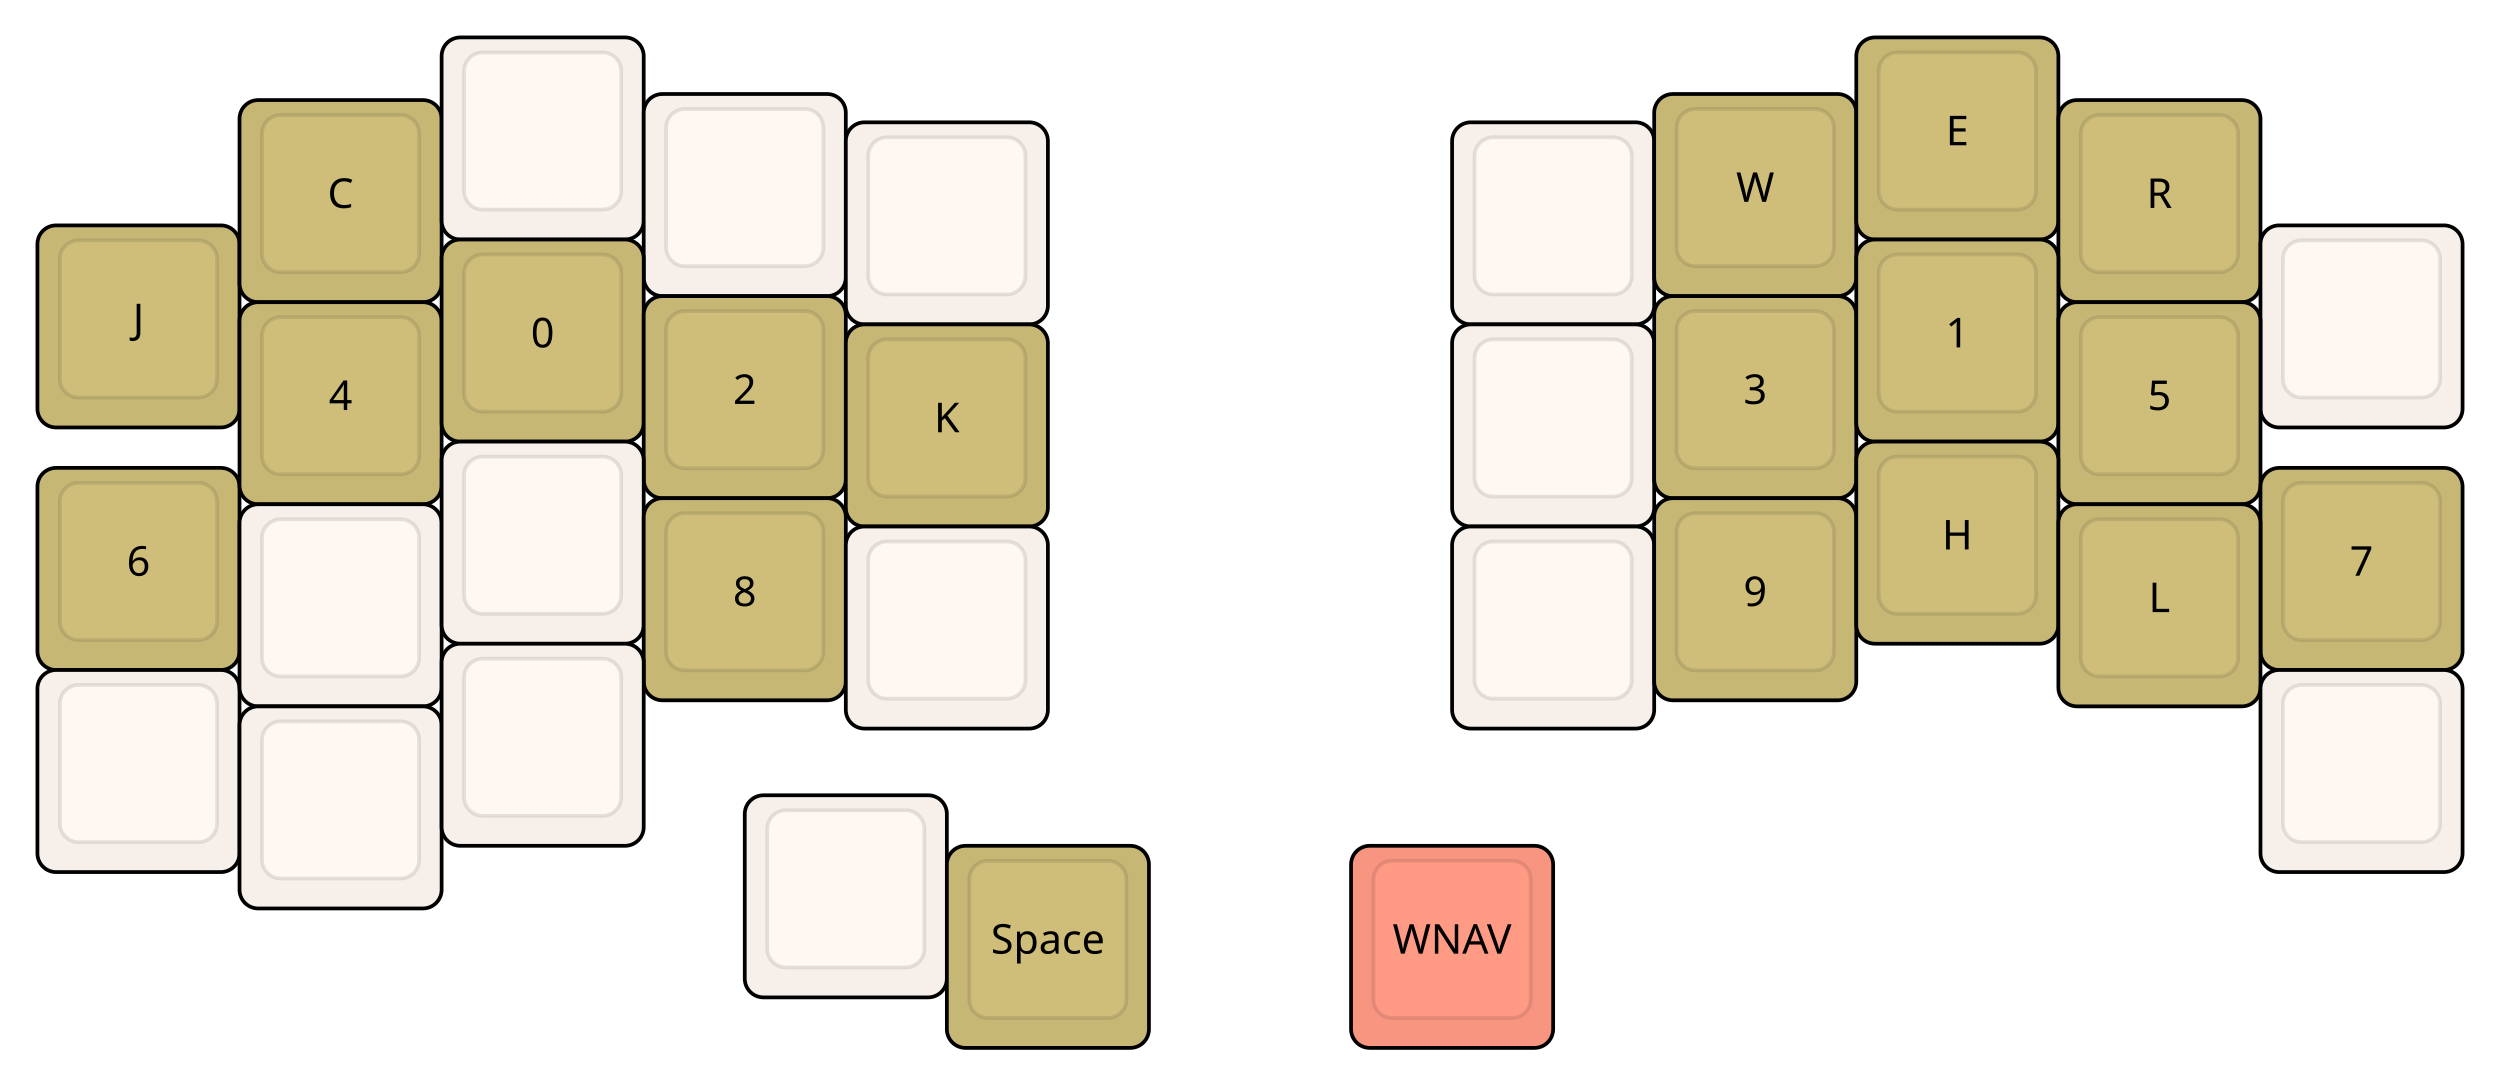
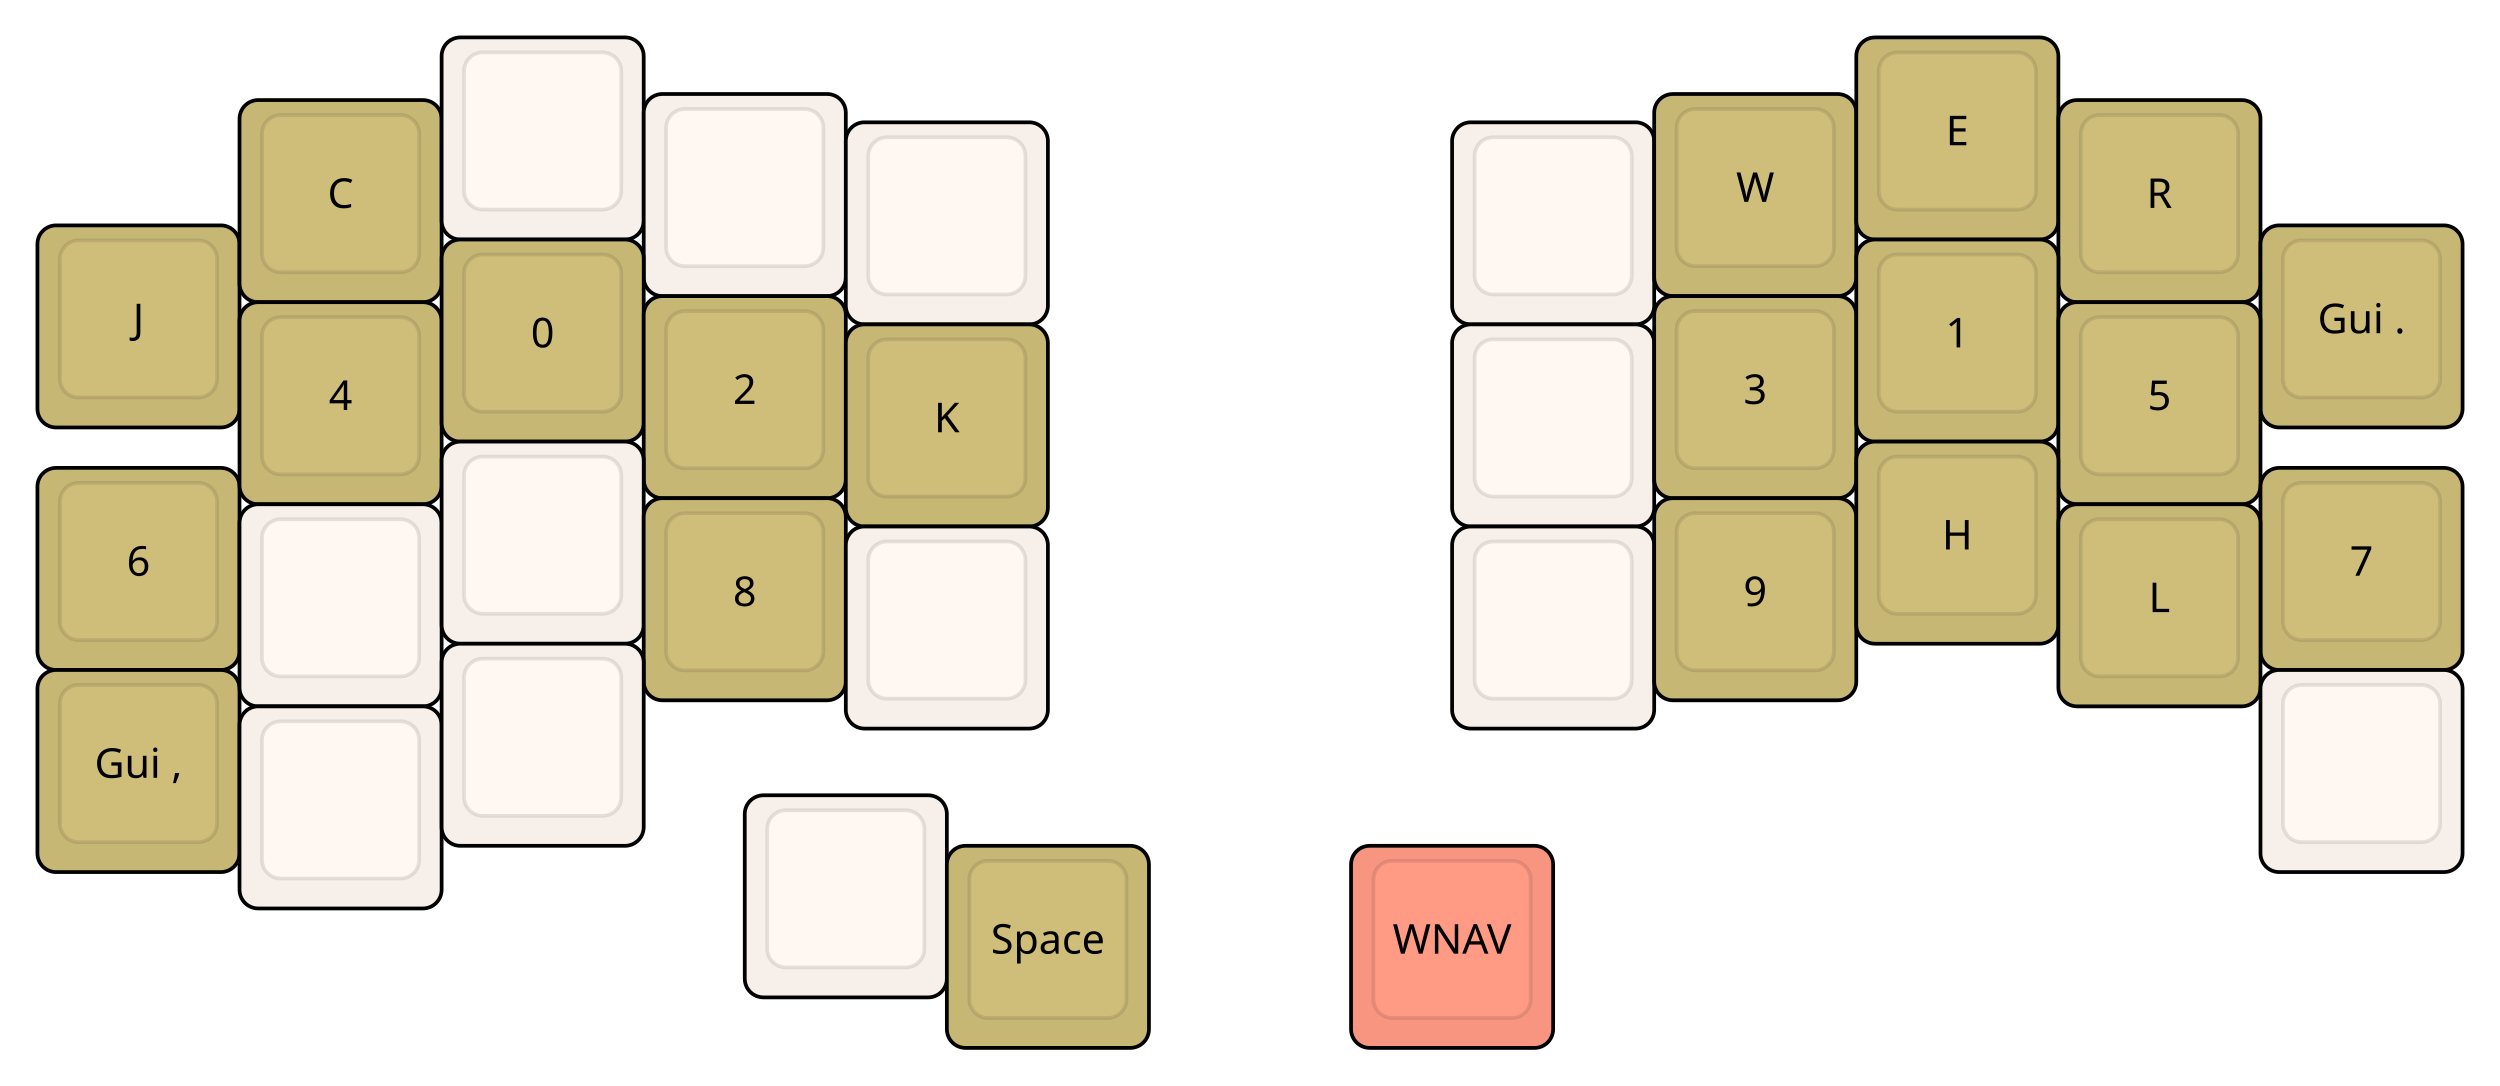
<svg xmlns="http://www.w3.org/2000/svg" width="668px" class="keymap cybershard" height="290x" viewBox="0 0 668 290">
  <style type="text/css">
    .keycap .border { stroke: black; stroke-width: 1; }
    .keycap .inner.border { stroke: rgba(0,0,0,.1); }
    .keycap { font-family: sans-serif; font-size: 11px }
    .keycap .sub { font-size: 9px }
    .combos .keycap { font-size: 8px }
  </style>
  <g class="keycap mod_implicit">
    <rect x="10" y="60.22" width="54" height="54" rx="5" fill="#c6b775" class="outer border" />
    <rect x="16" y="64.22" width="42" height="42" rx="5" fill="#cebe7a" class="inner border" />
    <text x="37" y="85.22" text-anchor="middle" dominant-baseline="middle" class="main">
      <tspan x="37" dy="0">J</tspan>
    </text>
  </g>
  <g class="keycap mod_implicit">
    <rect x="64" y="26.74" width="54" height="54" rx="5" fill="#c6b775" class="outer border" />
    <rect x="70" y="30.74" width="42" height="42" rx="5" fill="#cebe7a" class="inner border" />
    <text x="91" y="51.74" text-anchor="middle" dominant-baseline="middle" class="main">
      <tspan x="91" dy="0">C</tspan>
    </text>
  </g>
  <g class="keycap blank">
    <rect x="118" y="10" width="54" height="54" rx="5" fill="#f7f0ea" class="outer border" />
    <rect x="124" y="14" width="42" height="42" rx="5" fill="#fff7f1" class="inner border" />
  </g>
  <g class="keycap blank">
    <rect x="172" y="25.12" width="54" height="54" rx="5" fill="#f7f0ea" class="outer border" />
    <rect x="178" y="29.12" width="42" height="42" rx="5" fill="#fff7f1" class="inner border" />
  </g>
  <g class="keycap blank">
    <rect x="226" y="32.68" width="54" height="54" rx="5" fill="#f7f0ea" class="outer border" />
    <rect x="232" y="36.68" width="42" height="42" rx="5" fill="#fff7f1" class="inner border" />
  </g>
  <g class="keycap blank">
    <rect x="388" y="32.68" width="54" height="54" rx="5" fill="#f7f0ea" class="outer border" />
    <rect x="394" y="36.68" width="42" height="42" rx="5" fill="#fff7f1" class="inner border" />
  </g>
  <g class="keycap mod_implicit">
    <rect x="442" y="25.12" width="54" height="54" rx="5" fill="#c6b775" class="outer border" />
    <rect x="448" y="29.12" width="42" height="42" rx="5" fill="#cebe7a" class="inner border" />
    <text x="469" y="50.12" text-anchor="middle" dominant-baseline="middle" class="main">
      <tspan x="469" dy="0">W</tspan>
    </text>
  </g>
  <g class="keycap mod_implicit">
    <rect x="496" y="10" width="54" height="54" rx="5" fill="#c6b775" class="outer border" />
    <rect x="502" y="14" width="42" height="42" rx="5" fill="#cebe7a" class="inner border" />
    <text x="523" y="35" text-anchor="middle" dominant-baseline="middle" class="main">
      <tspan x="523" dy="0">E</tspan>
    </text>
  </g>
  <g class="keycap mod_implicit">
    <rect x="550" y="26.74" width="54" height="54" rx="5" fill="#c6b775" class="outer border" />
    <rect x="556" y="30.74" width="42" height="42" rx="5" fill="#cebe7a" class="inner border" />
    <text x="577" y="51.74" text-anchor="middle" dominant-baseline="middle" class="main">
      <tspan x="577" dy="0">R</tspan>
    </text>
  </g>
-   <g class="keycap blank">
-     <rect x="604" y="60.22" width="54" height="54" rx="5" fill="#f7f0ea" class="outer border" />
-     <rect x="610" y="64.22" width="42" height="42" rx="5" fill="#fff7f1" class="inner border" />
+   <g class="keycap mod_implicit">
+     <rect x="604" y="60.22" width="54" height="54" rx="5" fill="#c6b775" class="outer border" />
+     <rect x="610" y="64.22" width="42" height="42" rx="5" fill="#cebe7a" class="inner border" />
+     <text x="631" y="85.22" text-anchor="middle" dominant-baseline="middle" class="main">
+       <tspan x="631" dy="0">Gui .</tspan>
+     </text>
  </g>
  <g class="keycap mod_implicit">
    <rect x="10" y="125.02" width="54" height="54" rx="5" fill="#c6b775" class="outer border" />
    <rect x="16" y="129.02" width="42" height="42" rx="5" fill="#cebe7a" class="inner border" />
    <text x="37" y="150.02" text-anchor="middle" dominant-baseline="middle" class="main">
      <tspan x="37" dy="0">6</tspan>
    </text>
  </g>
  <g class="keycap mod_implicit">
    <rect x="64" y="80.74" width="54" height="54" rx="5" fill="#c6b775" class="outer border" />
    <rect x="70" y="84.74" width="42" height="42" rx="5" fill="#cebe7a" class="inner border" />
    <text x="91" y="105.74" text-anchor="middle" dominant-baseline="middle" class="main">
      <tspan x="91" dy="0">4</tspan>
    </text>
  </g>
  <g class="keycap mod_implicit">
    <rect x="118" y="64" width="54" height="54" rx="5" fill="#c6b775" class="outer border" />
    <rect x="124" y="68" width="42" height="42" rx="5" fill="#cebe7a" class="inner border" />
    <text x="145" y="89" text-anchor="middle" dominant-baseline="middle" class="main">
      <tspan x="145" dy="0">0</tspan>
    </text>
  </g>
  <g class="keycap mod_implicit">
    <rect x="172" y="79.12" width="54" height="54" rx="5" fill="#c6b775" class="outer border" />
    <rect x="178" y="83.12" width="42" height="42" rx="5" fill="#cebe7a" class="inner border" />
    <text x="199" y="104.12" text-anchor="middle" dominant-baseline="middle" class="main">
      <tspan x="199" dy="0">2</tspan>
    </text>
  </g>
  <g class="keycap mod_implicit">
    <rect x="226" y="86.68" width="54" height="54" rx="5" fill="#c6b775" class="outer border" />
    <rect x="232" y="90.68" width="42" height="42" rx="5" fill="#cebe7a" class="inner border" />
    <text x="253" y="111.68" text-anchor="middle" dominant-baseline="middle" class="main">
      <tspan x="253" dy="0">K</tspan>
    </text>
  </g>
  <g class="keycap blank">
    <rect x="388" y="86.68" width="54" height="54" rx="5" fill="#f7f0ea" class="outer border" />
    <rect x="394" y="90.68" width="42" height="42" rx="5" fill="#fff7f1" class="inner border" />
  </g>
  <g class="keycap mod_implicit">
    <rect x="442" y="79.12" width="54" height="54" rx="5" fill="#c6b775" class="outer border" />
    <rect x="448" y="83.12" width="42" height="42" rx="5" fill="#cebe7a" class="inner border" />
    <text x="469" y="104.12" text-anchor="middle" dominant-baseline="middle" class="main">
      <tspan x="469" dy="0">3</tspan>
    </text>
  </g>
  <g class="keycap mod_implicit">
    <rect x="496" y="64" width="54" height="54" rx="5" fill="#c6b775" class="outer border" />
    <rect x="502" y="68" width="42" height="42" rx="5" fill="#cebe7a" class="inner border" />
    <text x="523" y="89" text-anchor="middle" dominant-baseline="middle" class="main">
      <tspan x="523" dy="0">1</tspan>
    </text>
  </g>
  <g class="keycap mod_implicit">
    <rect x="550" y="80.74" width="54" height="54" rx="5" fill="#c6b775" class="outer border" />
    <rect x="556" y="84.74" width="42" height="42" rx="5" fill="#cebe7a" class="inner border" />
    <text x="577" y="105.74" text-anchor="middle" dominant-baseline="middle" class="main">
      <tspan x="577" dy="0">5</tspan>
    </text>
  </g>
  <g class="keycap mod_implicit">
    <rect x="604" y="125.02" width="54" height="54" rx="5" fill="#c6b775" class="outer border" />
    <rect x="610" y="129.02" width="42" height="42" rx="5" fill="#cebe7a" class="inner border" />
    <text x="631" y="150.02" text-anchor="middle" dominant-baseline="middle" class="main">
      <tspan x="631" dy="0">7</tspan>
    </text>
  </g>
-   <g class="keycap blank">
-     <rect x="10" y="179.02" width="54" height="54" rx="5" fill="#f7f0ea" class="outer border" />
-     <rect x="16" y="183.02" width="42" height="42" rx="5" fill="#fff7f1" class="inner border" />
+   <g class="keycap mod_implicit">
+     <rect x="10" y="179.02" width="54" height="54" rx="5" fill="#c6b775" class="outer border" />
+     <rect x="16" y="183.02" width="42" height="42" rx="5" fill="#cebe7a" class="inner border" />
+     <text x="37" y="204.02" text-anchor="middle" dominant-baseline="middle" class="main">
+       <tspan x="37" dy="0">Gui ,</tspan>
+     </text>
  </g>
  <g class="keycap blank">
    <rect x="64" y="134.74" width="54" height="54" rx="5" fill="#f7f0ea" class="outer border" />
    <rect x="70" y="138.74" width="42" height="42" rx="5" fill="#fff7f1" class="inner border" />
  </g>
  <g class="keycap blank">
    <rect x="118" y="118" width="54" height="54" rx="5" fill="#f7f0ea" class="outer border" />
    <rect x="124" y="122" width="42" height="42" rx="5" fill="#fff7f1" class="inner border" />
  </g>
  <g class="keycap mod_implicit">
    <rect x="172" y="133.12" width="54" height="54" rx="5" fill="#c6b775" class="outer border" />
    <rect x="178" y="137.12" width="42" height="42" rx="5" fill="#cebe7a" class="inner border" />
    <text x="199" y="158.12" text-anchor="middle" dominant-baseline="middle" class="main">
      <tspan x="199" dy="0">8</tspan>
    </text>
  </g>
  <g class="keycap blank">
    <rect x="226" y="140.68" width="54" height="54" rx="5" fill="#f7f0ea" class="outer border" />
    <rect x="232" y="144.68" width="42" height="42" rx="5" fill="#fff7f1" class="inner border" />
  </g>
  <g class="keycap blank">
    <rect x="388" y="140.68" width="54" height="54" rx="5" fill="#f7f0ea" class="outer border" />
    <rect x="394" y="144.68" width="42" height="42" rx="5" fill="#fff7f1" class="inner border" />
  </g>
  <g class="keycap mod_implicit">
    <rect x="442" y="133.12" width="54" height="54" rx="5" fill="#c6b775" class="outer border" />
    <rect x="448" y="137.12" width="42" height="42" rx="5" fill="#cebe7a" class="inner border" />
    <text x="469" y="158.12" text-anchor="middle" dominant-baseline="middle" class="main">
      <tspan x="469" dy="0">9</tspan>
    </text>
  </g>
  <g class="keycap mod_implicit">
    <rect x="496" y="118" width="54" height="54" rx="5" fill="#c6b775" class="outer border" />
    <rect x="502" y="122" width="42" height="42" rx="5" fill="#cebe7a" class="inner border" />
    <text x="523" y="143" text-anchor="middle" dominant-baseline="middle" class="main">
      <tspan x="523" dy="0">H</tspan>
    </text>
  </g>
  <g class="keycap mod_implicit">
    <rect x="550" y="134.74" width="54" height="54" rx="5" fill="#c6b775" class="outer border" />
    <rect x="556" y="138.74" width="42" height="42" rx="5" fill="#cebe7a" class="inner border" />
    <text x="577" y="159.74" text-anchor="middle" dominant-baseline="middle" class="main">
      <tspan x="577" dy="0">L</tspan>
    </text>
  </g>
  <g class="keycap blank">
    <rect x="604" y="179.02" width="54" height="54" rx="5" fill="#f7f0ea" class="outer border" />
    <rect x="610" y="183.02" width="42" height="42" rx="5" fill="#fff7f1" class="inner border" />
  </g>
  <g class="keycap blank">
    <rect x="64" y="188.74" width="54" height="54" rx="5" fill="#f7f0ea" class="outer border" />
    <rect x="70" y="192.74" width="42" height="42" rx="5" fill="#fff7f1" class="inner border" />
  </g>
  <g class="keycap blank">
    <rect x="118" y="172" width="54" height="54" rx="5" fill="#f7f0ea" class="outer border" />
    <rect x="124" y="176" width="42" height="42" rx="5" fill="#fff7f1" class="inner border" />
  </g>
  <g class="keycap blank">
    <rect x="199" y="212.5" width="54" height="54" rx="5" fill="#f7f0ea" class="outer border" />
    <rect x="205" y="216.5" width="42" height="42" rx="5" fill="#fff7f1" class="inner border" />
  </g>
  <g class="keycap mod_implicit">
    <rect x="253" y="226" width="54" height="54" rx="5" fill="#c6b775" class="outer border" />
    <rect x="259" y="230" width="42" height="42" rx="5" fill="#cebe7a" class="inner border" />
    <text x="280" y="251" text-anchor="middle" dominant-baseline="middle" class="main">
      <tspan x="280" dy="0">Space</tspan>
    </text>
  </g>
  <g class="keycap active_layer">
    <rect x="361" y="226" width="54" height="54" rx="5" fill="#f79581" class="outer border" />
    <rect x="367" y="230" width="42" height="42" rx="5" fill="#ff9a85" class="inner border" />
    <text x="388" y="251" text-anchor="middle" dominant-baseline="middle" class="main">
      <tspan x="388" dy="0">WNAV</tspan>
    </text>
  </g>
</svg>
